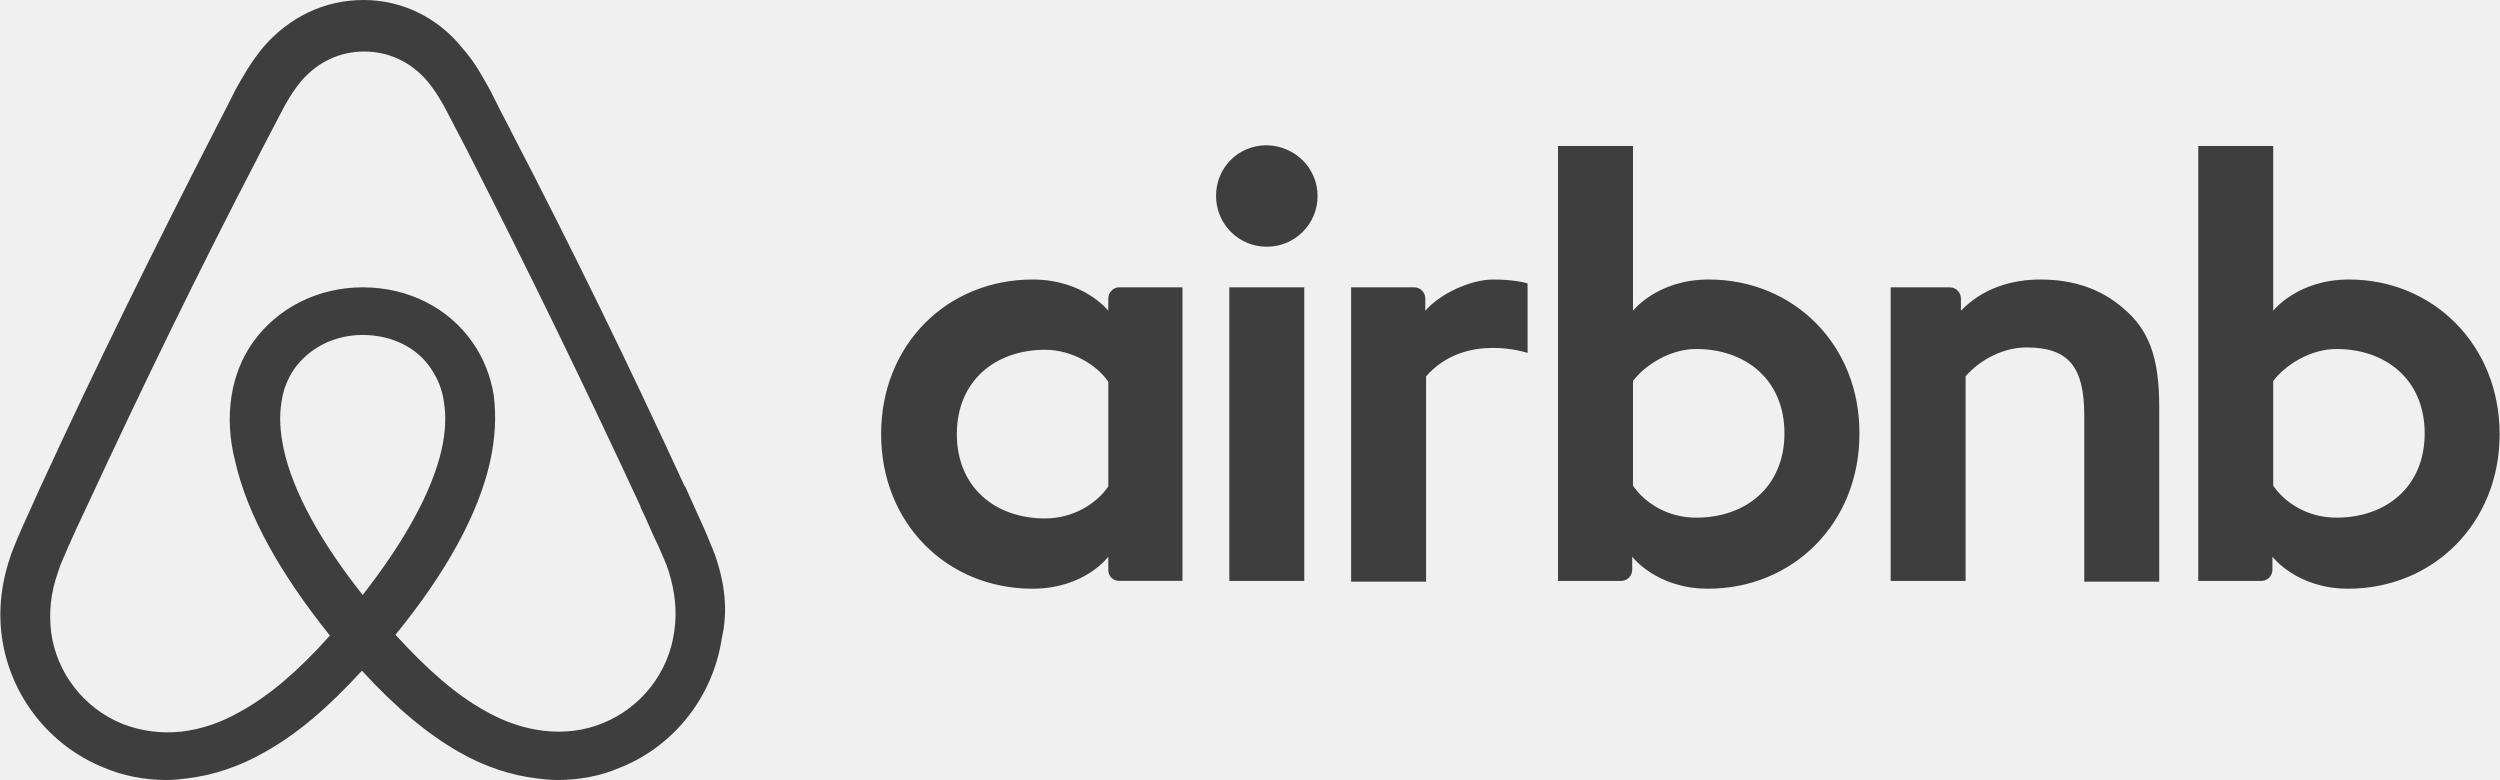
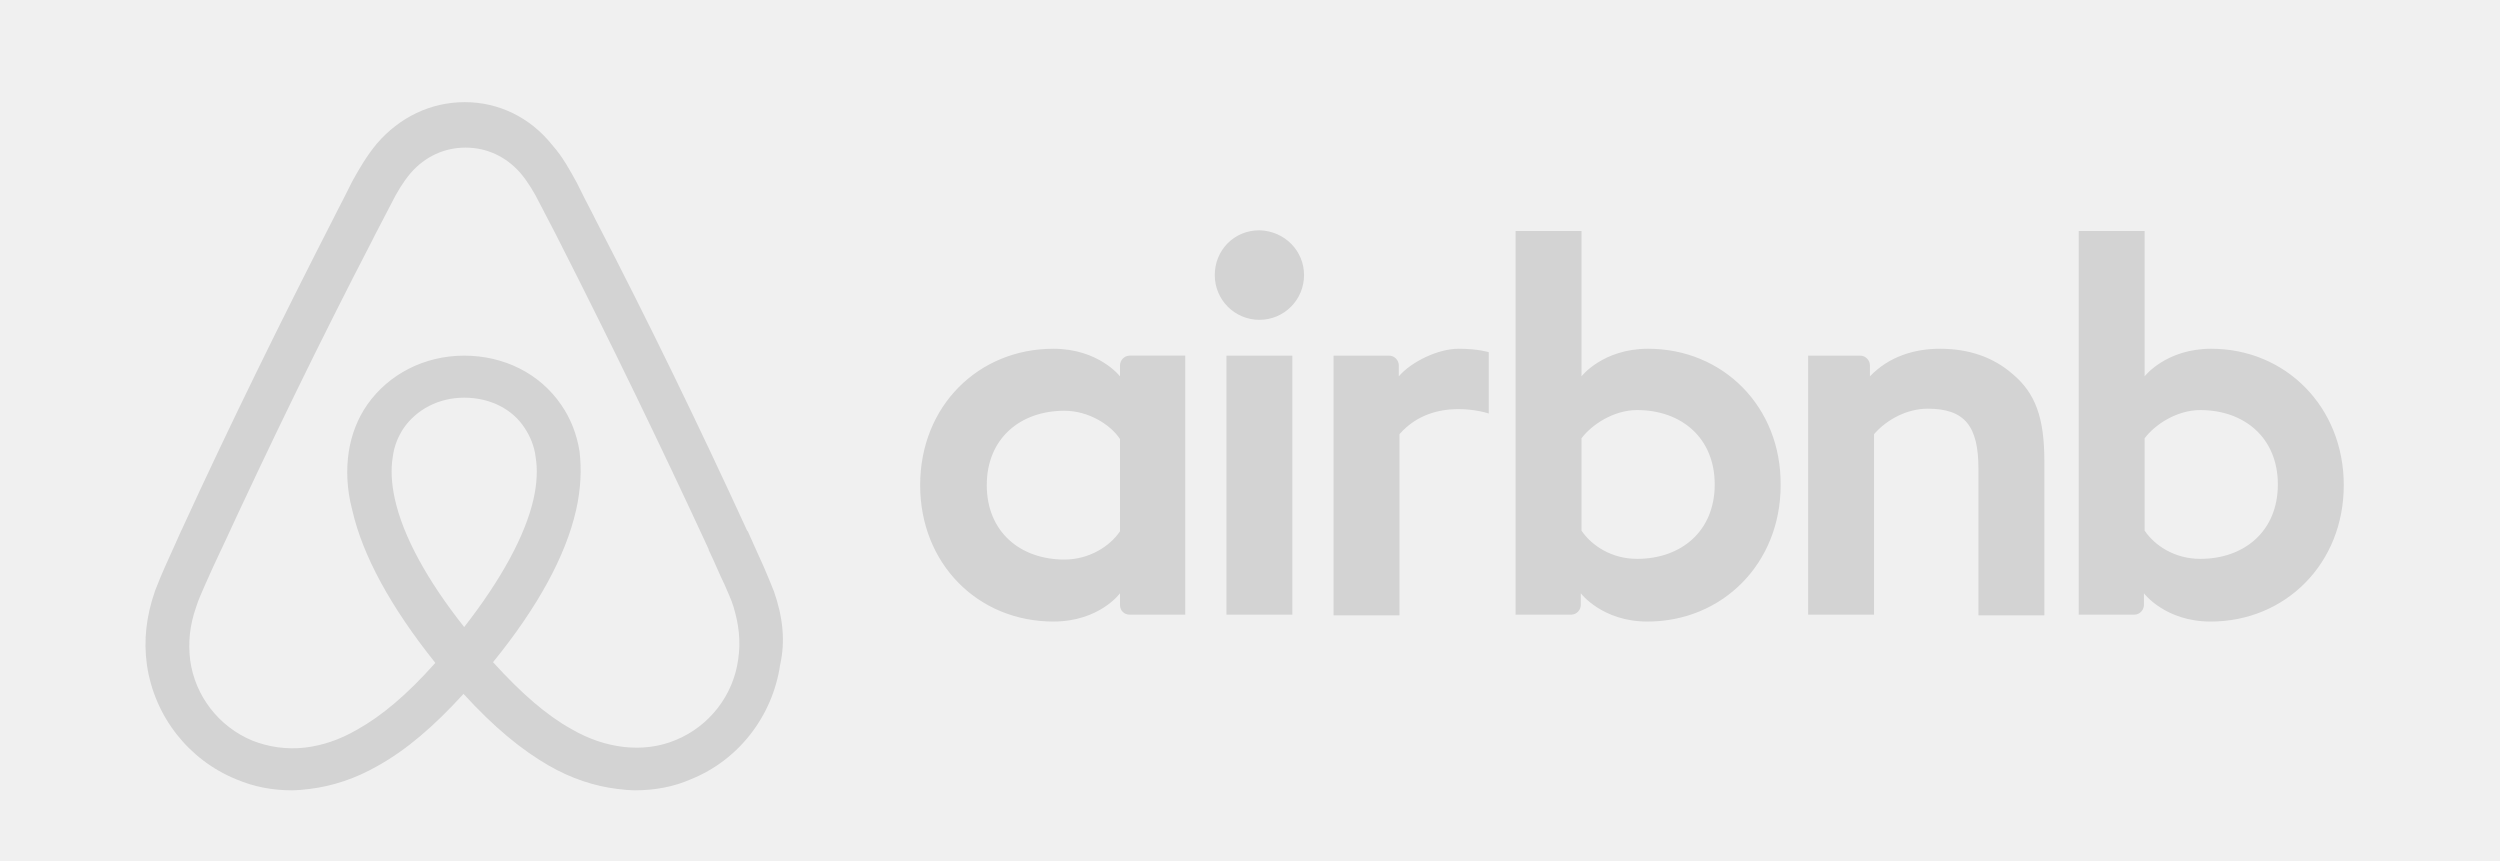
- <svg xmlns="http://www.w3.org/2000/svg" width="2500" height="780" viewBox="329.775 439.999 320.426 100.002">
-   <path d="M498.65 465.125c0 3.604-2.904 6.506-6.508 6.506s-6.506-2.902-6.506-6.506 2.803-6.506 6.506-6.506c3.706.1 6.508 3.003 6.508 6.506zm-26.828 13.114v1.602s-3.102-4.006-9.709-4.006c-10.91 0-19.42 8.309-19.42 19.82 0 11.412 8.41 19.82 19.42 19.82 6.707 0 9.709-4.104 9.709-4.104v1.701c0 .801.602 1.4 1.402 1.4h8.107v-37.639h-8.107c-.8.003-1.402.705-1.402 1.406zm0 24.123c-1.5 2.203-4.504 4.105-8.107 4.105-6.406 0-11.312-4.004-11.312-10.812 0-6.807 4.906-10.811 11.312-10.811 3.504 0 6.707 2.002 8.107 4.104v13.414zm15.516-25.526h9.609v37.639h-9.609v-37.639zm143.545-1.002c-6.607 0-9.711 4.006-9.711 4.006v-21.121h-9.609v55.756h8.109c.801 0 1.4-.701 1.4-1.402v-1.701s3.104 4.104 9.709 4.104c10.912 0 19.42-8.406 19.42-19.818s-8.508-19.824-19.318-19.824zm-1.602 30.532c-3.705 0-6.607-1.9-8.109-4.104v-13.414c1.502-2.002 4.705-4.104 8.109-4.104 6.406 0 11.311 4.004 11.311 10.811s-4.904 10.811-11.311 10.811zm-22.722-14.213v22.422h-9.611v-21.322c0-6.205-2.002-8.709-7.404-8.709-2.902 0-5.906 1.502-7.811 3.705v26.227h-9.607v-37.639h7.605c.801 0 1.402.701 1.402 1.402v1.602c2.803-2.904 6.506-4.006 10.209-4.006 4.205 0 7.709 1.203 10.512 3.605 3.402 2.803 4.705 6.406 4.705 12.713zm-57.76-16.319c-6.605 0-9.709 4.006-9.709 4.006v-21.121h-9.609v55.756h8.107c.801 0 1.402-.701 1.402-1.402v-1.701s3.104 4.104 9.709 4.104c10.912 0 19.42-8.406 19.42-19.818.1-11.413-8.408-19.824-19.32-19.824zm-1.602 30.532c-3.703 0-6.605-1.9-8.107-4.104v-13.414c1.502-2.002 4.705-4.104 8.107-4.104 6.408 0 11.312 4.004 11.312 10.811s-4.904 10.811-11.312 10.811zm-26.025-30.532c2.902 0 4.404.502 4.404.502v8.908s-8.008-2.703-13.012 3.004v26.326h-9.611v-37.738h8.109c.801 0 1.4.701 1.4 1.402v1.602c1.804-2.103 5.708-4.006 8.71-4.006zm-99.799 35.237c-.5-1.201-1.001-2.502-1.501-3.604-.802-1.801-1.603-3.504-2.302-5.105l-.1-.1c-6.908-15.016-14.314-30.23-22.123-45.244l-.3-.602a196.953 196.953 0 0 1-2.401-4.705c-1.002-1.803-2.002-3.703-3.604-5.506-3.203-4.004-7.808-6.207-12.712-6.207-5.006 0-9.51 2.203-12.812 6.006-1.502 1.801-2.604 3.703-3.604 5.506a217.271 217.271 0 0 1-2.401 4.705l-.301.602c-7.708 15.014-15.215 30.229-22.122 45.244l-.101.199c-.7 1.604-1.502 3.305-2.303 5.105-.5 1.102-1 2.303-1.5 3.604-1.302 3.703-1.703 7.207-1.201 10.812 1.101 7.508 6.105 13.812 13.013 16.617 2.603 1.102 5.306 1.602 8.108 1.602.801 0 1.801-.1 2.603-.201 3.304-.4 6.707-1.5 10.011-3.402 4.104-2.303 8.008-5.605 12.412-10.41 4.404 4.805 8.408 8.107 12.412 10.41 3.305 1.902 6.707 3.002 10.01 3.402.801.102 1.803.201 2.604.201 2.803 0 5.605-.5 8.107-1.602 7.008-2.805 11.912-9.209 13.014-16.617.795-3.503.395-7.005-.906-10.71zm-45.144 5.205c-5.406-6.807-8.91-13.213-10.11-18.617-.5-2.303-.601-4.305-.3-6.107.199-1.602.801-3.004 1.602-4.205 1.902-2.701 5.105-4.404 8.809-4.404 3.705 0 7.008 1.602 8.81 4.404.801 1.201 1.401 2.604 1.603 4.205.299 1.803.199 3.904-.301 6.107-1.205 5.304-4.709 11.711-10.113 18.617zm39.938 4.705c-.7 5.205-4.204 9.711-9.108 11.713-2.402 1-5.006 1.301-7.607 1-2.502-.301-5.006-1.102-7.607-2.602-3.604-2.004-7.207-5.105-11.412-9.711 6.606-8.107 10.61-15.516 12.112-22.121.701-3.104.802-5.906.5-8.51-.399-2.502-1.301-4.805-2.702-6.807-3.105-4.506-8.311-7.107-14.115-7.107s-11.01 2.703-14.113 7.107c-1.401 2.002-2.303 4.305-2.703 6.807-.4 2.604-.301 5.506.5 8.51 1.501 6.605 5.605 14.113 12.111 22.221-4.104 4.605-7.808 7.709-11.412 9.711-2.603 1.502-5.104 2.303-7.606 2.602-2.702.301-5.306-.1-7.608-1-4.904-2.002-8.408-6.508-9.108-11.713-.3-2.502-.101-5.004.901-7.807.299-1.002.801-2.002 1.301-3.203.701-1.602 1.5-3.305 2.302-5.006l.101-.199c6.906-14.916 14.313-30.131 22.021-44.945l.3-.602c.802-1.5 1.603-3.102 2.403-4.604.801-1.602 1.701-3.104 2.803-4.406 2.102-2.4 4.904-3.703 8.008-3.703s5.906 1.303 8.008 3.703c1.102 1.305 2.002 2.807 2.803 4.406.802 1.502 1.603 3.104 2.402 4.604l.301.602a1325.424 1325.424 0 0 1 21.922 45.045v.1c.802 1.604 1.502 3.404 2.303 5.008.5 1.199 1.001 2.199 1.301 3.201.799 2.6 1.099 5.104.698 7.706z" fill="#3e3e3e" />
+ <svg xmlns="http://www.w3.org/2000/svg" width="465" height="160" viewBox="0 0 465 160" fill="none">
+   <g clip-path="url(#clip0_35_54)">
+     <path d="M242.553 51.161C242.553 55.774 238.848 59.488 234.249 59.488C229.65 59.488 225.947 55.774 225.947 51.161C225.947 46.548 229.524 42.833 234.249 42.833C238.978 42.961 242.553 46.677 242.553 51.161ZM208.319 67.946V69.997C208.319 69.997 204.361 64.869 195.93 64.869C182.008 64.869 171.149 75.504 171.149 90.238C171.149 104.845 181.881 115.607 195.93 115.607C204.489 115.607 208.319 110.354 208.319 110.354V112.532C208.319 113.557 209.088 114.324 210.108 114.324H220.453V66.147H210.108C209.088 66.15 208.319 67.049 208.319 67.946ZM208.319 98.823C206.405 101.643 202.572 104.077 197.974 104.077C189.8 104.077 183.54 98.952 183.54 90.238C183.54 81.525 189.8 76.4 197.974 76.4C202.446 76.4 206.533 78.963 208.319 81.653V98.823ZM228.119 66.15H240.38V114.327H228.119V66.15ZM411.29 64.868C402.859 64.868 398.898 69.996 398.898 69.996V42.961H386.637V114.327H396.984C398.006 114.327 398.771 113.43 398.771 112.533V110.356C398.771 110.356 402.731 115.609 411.16 115.609C425.084 115.609 435.941 104.849 435.941 90.242C435.941 75.635 425.084 64.868 411.29 64.868ZM409.246 103.948C404.518 103.948 400.815 101.516 398.898 98.695V81.525C400.815 78.963 404.902 76.272 409.246 76.272C417.42 76.272 423.679 81.397 423.679 90.11C423.679 98.823 417.421 103.948 409.246 103.948ZM380.251 85.756V114.455H367.987V87.164C367.987 79.222 365.432 76.016 358.539 76.016C354.836 76.016 351.003 77.939 348.572 80.759V114.329H336.313V66.152H346.017C347.039 66.152 347.806 67.049 347.806 67.946V69.997C351.383 66.28 356.108 64.869 360.833 64.869C366.199 64.869 370.671 66.409 374.247 69.484C378.588 73.071 380.251 77.683 380.251 85.756ZM306.546 64.868C298.118 64.868 294.157 69.996 294.157 69.996V42.961H281.895V114.327H292.24C293.263 114.327 294.029 113.43 294.029 112.533V110.356C294.029 110.356 297.99 115.609 306.419 115.609C320.343 115.609 331.2 104.849 331.2 90.242C331.327 75.634 320.471 64.868 306.546 64.868ZM304.502 103.948C299.777 103.948 296.074 101.516 294.157 98.695V81.525C296.074 78.963 300.161 76.272 304.502 76.272C312.679 76.272 318.937 81.397 318.937 90.11C318.937 98.823 312.679 103.948 304.502 103.948ZM271.293 64.868C274.996 64.868 276.912 65.51 276.912 65.51V76.912C276.912 76.912 266.694 73.453 260.308 80.757V114.454H248.044V66.15H258.392C259.414 66.15 260.178 67.048 260.178 67.945V69.996C262.48 67.304 267.462 64.868 271.293 64.868ZM143.944 109.97C143.306 108.433 142.666 106.768 142.028 105.357C141.005 103.052 139.983 100.872 139.091 98.823L138.963 98.695C130.148 79.475 120.698 60.002 110.733 40.784L110.35 40.013C109.302 38.02 108.281 36.012 107.287 33.991C106.008 31.683 104.732 29.251 102.688 26.944C98.6 21.819 92.724 18.999 86.466 18.999C80.079 18.999 74.331 21.819 70.118 26.686C68.201 28.992 66.795 31.426 65.519 33.734C64.522 35.754 63.501 37.761 62.455 39.756L62.071 40.527C52.235 59.744 42.656 79.219 33.842 98.438L33.713 98.693C32.82 100.746 31.796 102.923 30.774 105.227C30.136 106.637 29.498 108.175 28.86 109.84C27.199 114.58 26.687 119.065 27.328 123.679C28.733 133.289 35.118 141.358 43.933 144.948C47.255 146.359 50.704 146.999 54.279 146.999C55.301 146.999 56.577 146.871 57.601 146.742C61.817 146.23 66.159 144.822 70.375 142.387C75.612 139.439 80.594 135.213 86.214 129.063C91.834 135.213 96.943 139.439 102.052 142.387C106.27 144.822 110.611 146.23 114.825 146.742C115.848 146.872 117.126 146.999 118.148 146.999C121.725 146.999 125.301 146.359 128.493 144.948C137.436 141.358 143.694 133.161 145.1 123.679C146.114 119.195 145.604 114.713 143.944 109.97ZM86.338 116.633C79.439 107.92 74.968 99.72 73.437 92.803C72.799 89.856 72.67 87.293 73.054 84.987C73.308 82.936 74.076 81.141 75.098 79.604C77.525 76.147 81.612 73.967 86.339 73.967C91.067 73.967 95.281 76.018 97.581 79.604C98.603 81.141 99.369 82.937 99.626 84.987C100.008 87.294 99.88 89.984 99.242 92.803C97.705 99.592 93.233 107.793 86.338 116.633ZM137.301 122.655C136.407 129.317 131.936 135.085 125.678 137.647C122.613 138.927 119.29 139.313 115.971 138.927C112.779 138.542 109.583 137.517 106.264 135.597C101.666 133.032 97.068 129.062 91.702 123.167C100.132 112.79 105.241 103.307 107.158 94.853C108.052 90.88 108.181 87.293 107.796 83.96C107.287 80.758 106.136 77.81 104.348 75.247C100.386 69.48 93.743 66.15 86.336 66.15C78.93 66.15 72.287 69.61 68.327 75.247C66.54 77.81 65.389 80.758 64.878 83.96C64.368 87.293 64.494 91.008 65.516 94.853C67.431 103.307 72.668 112.917 80.971 123.295C75.734 129.189 71.007 133.162 66.408 135.725C63.087 137.647 59.895 138.673 56.703 139.055C53.255 139.441 49.932 138.927 46.994 137.775C40.736 135.213 36.265 129.445 35.372 122.783C34.989 119.58 35.243 116.378 36.522 112.79C36.903 111.508 37.544 110.228 38.182 108.69C39.076 106.64 40.096 104.46 41.119 102.283L41.248 102.028C50.061 82.936 59.512 63.461 69.348 44.5L69.731 43.729C70.754 41.809 71.776 39.759 72.797 37.836C73.82 35.786 74.968 33.863 76.374 32.197C79.056 29.125 82.632 27.457 86.593 27.457C90.554 27.457 94.129 29.125 96.811 32.197C98.218 33.867 99.366 35.789 100.388 37.836C101.412 39.759 102.434 41.809 103.453 43.729L103.837 44.5C113.523 63.54 122.849 82.762 131.811 102.156V102.284C132.834 104.337 133.728 106.641 134.75 108.694C135.388 110.229 136.027 111.509 136.41 112.792C137.429 116.119 137.812 119.324 137.301 122.655Z" fill="#D3D3D3" />
+   </g>
+   <defs>
+     <clipPath id="clip0_35_54">
+       <rect width="409" height="128" fill="white" transform="translate(27 19)" />
+     </clipPath>
+   </defs>
</svg>
